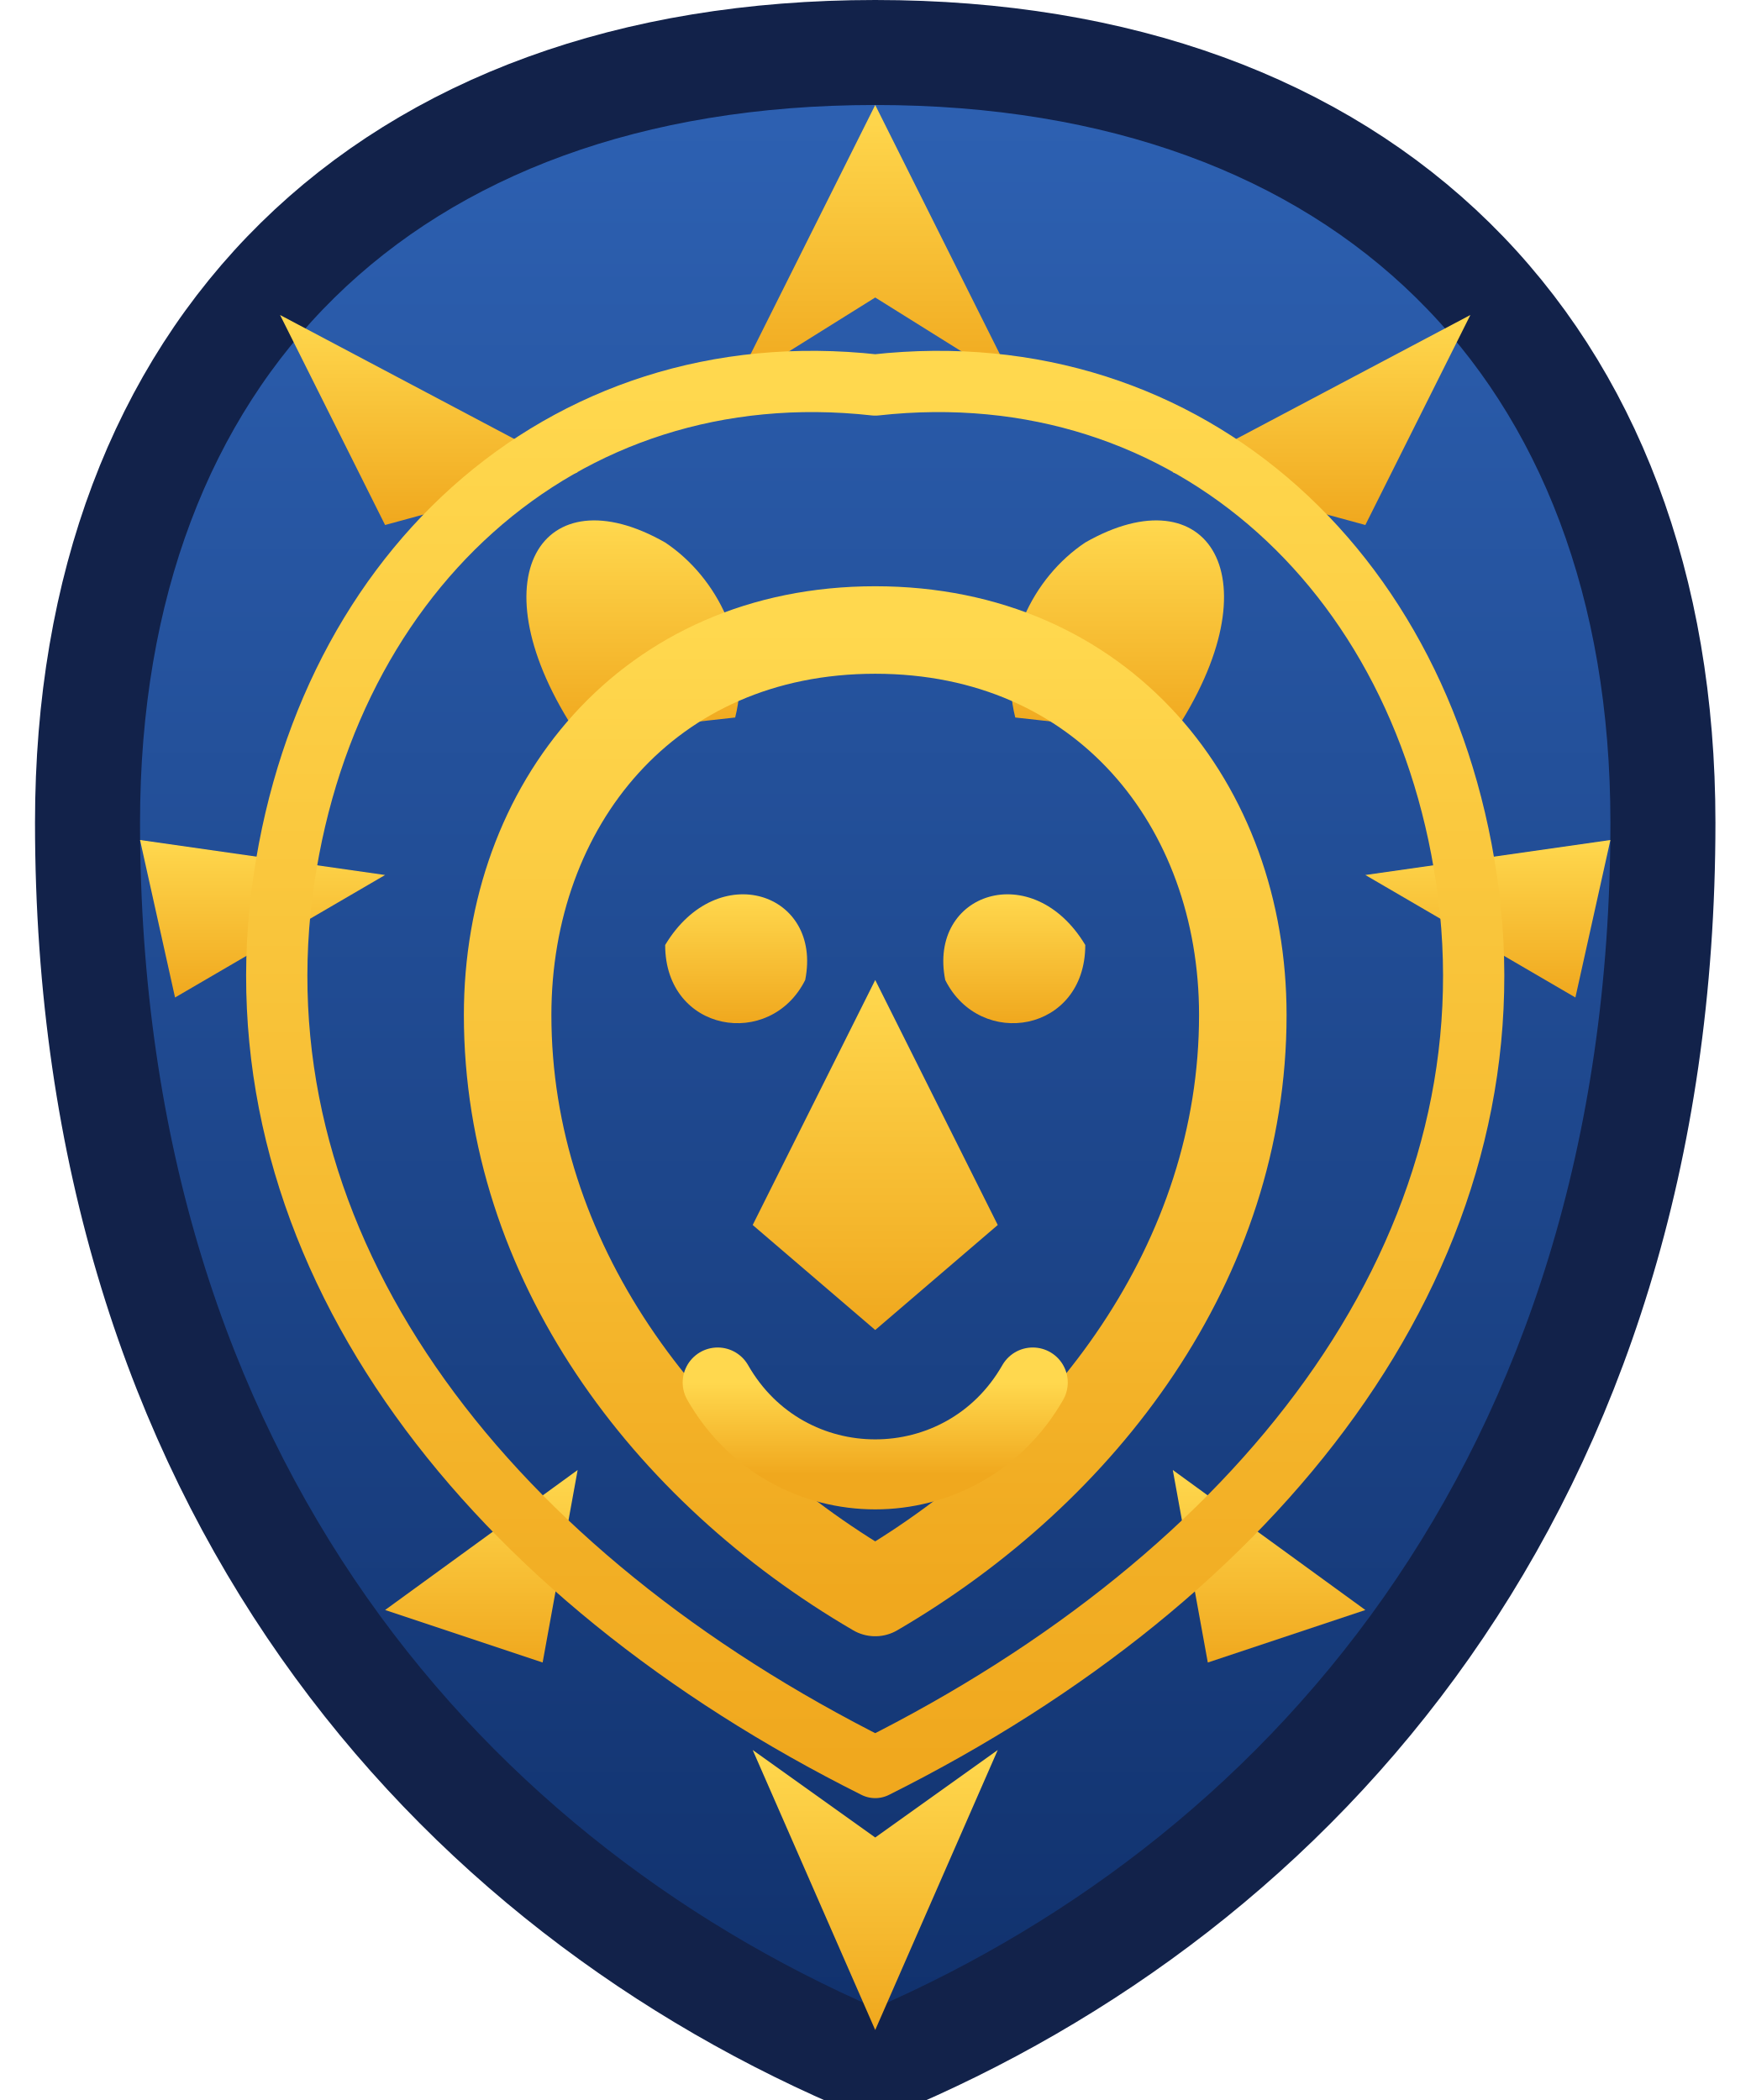
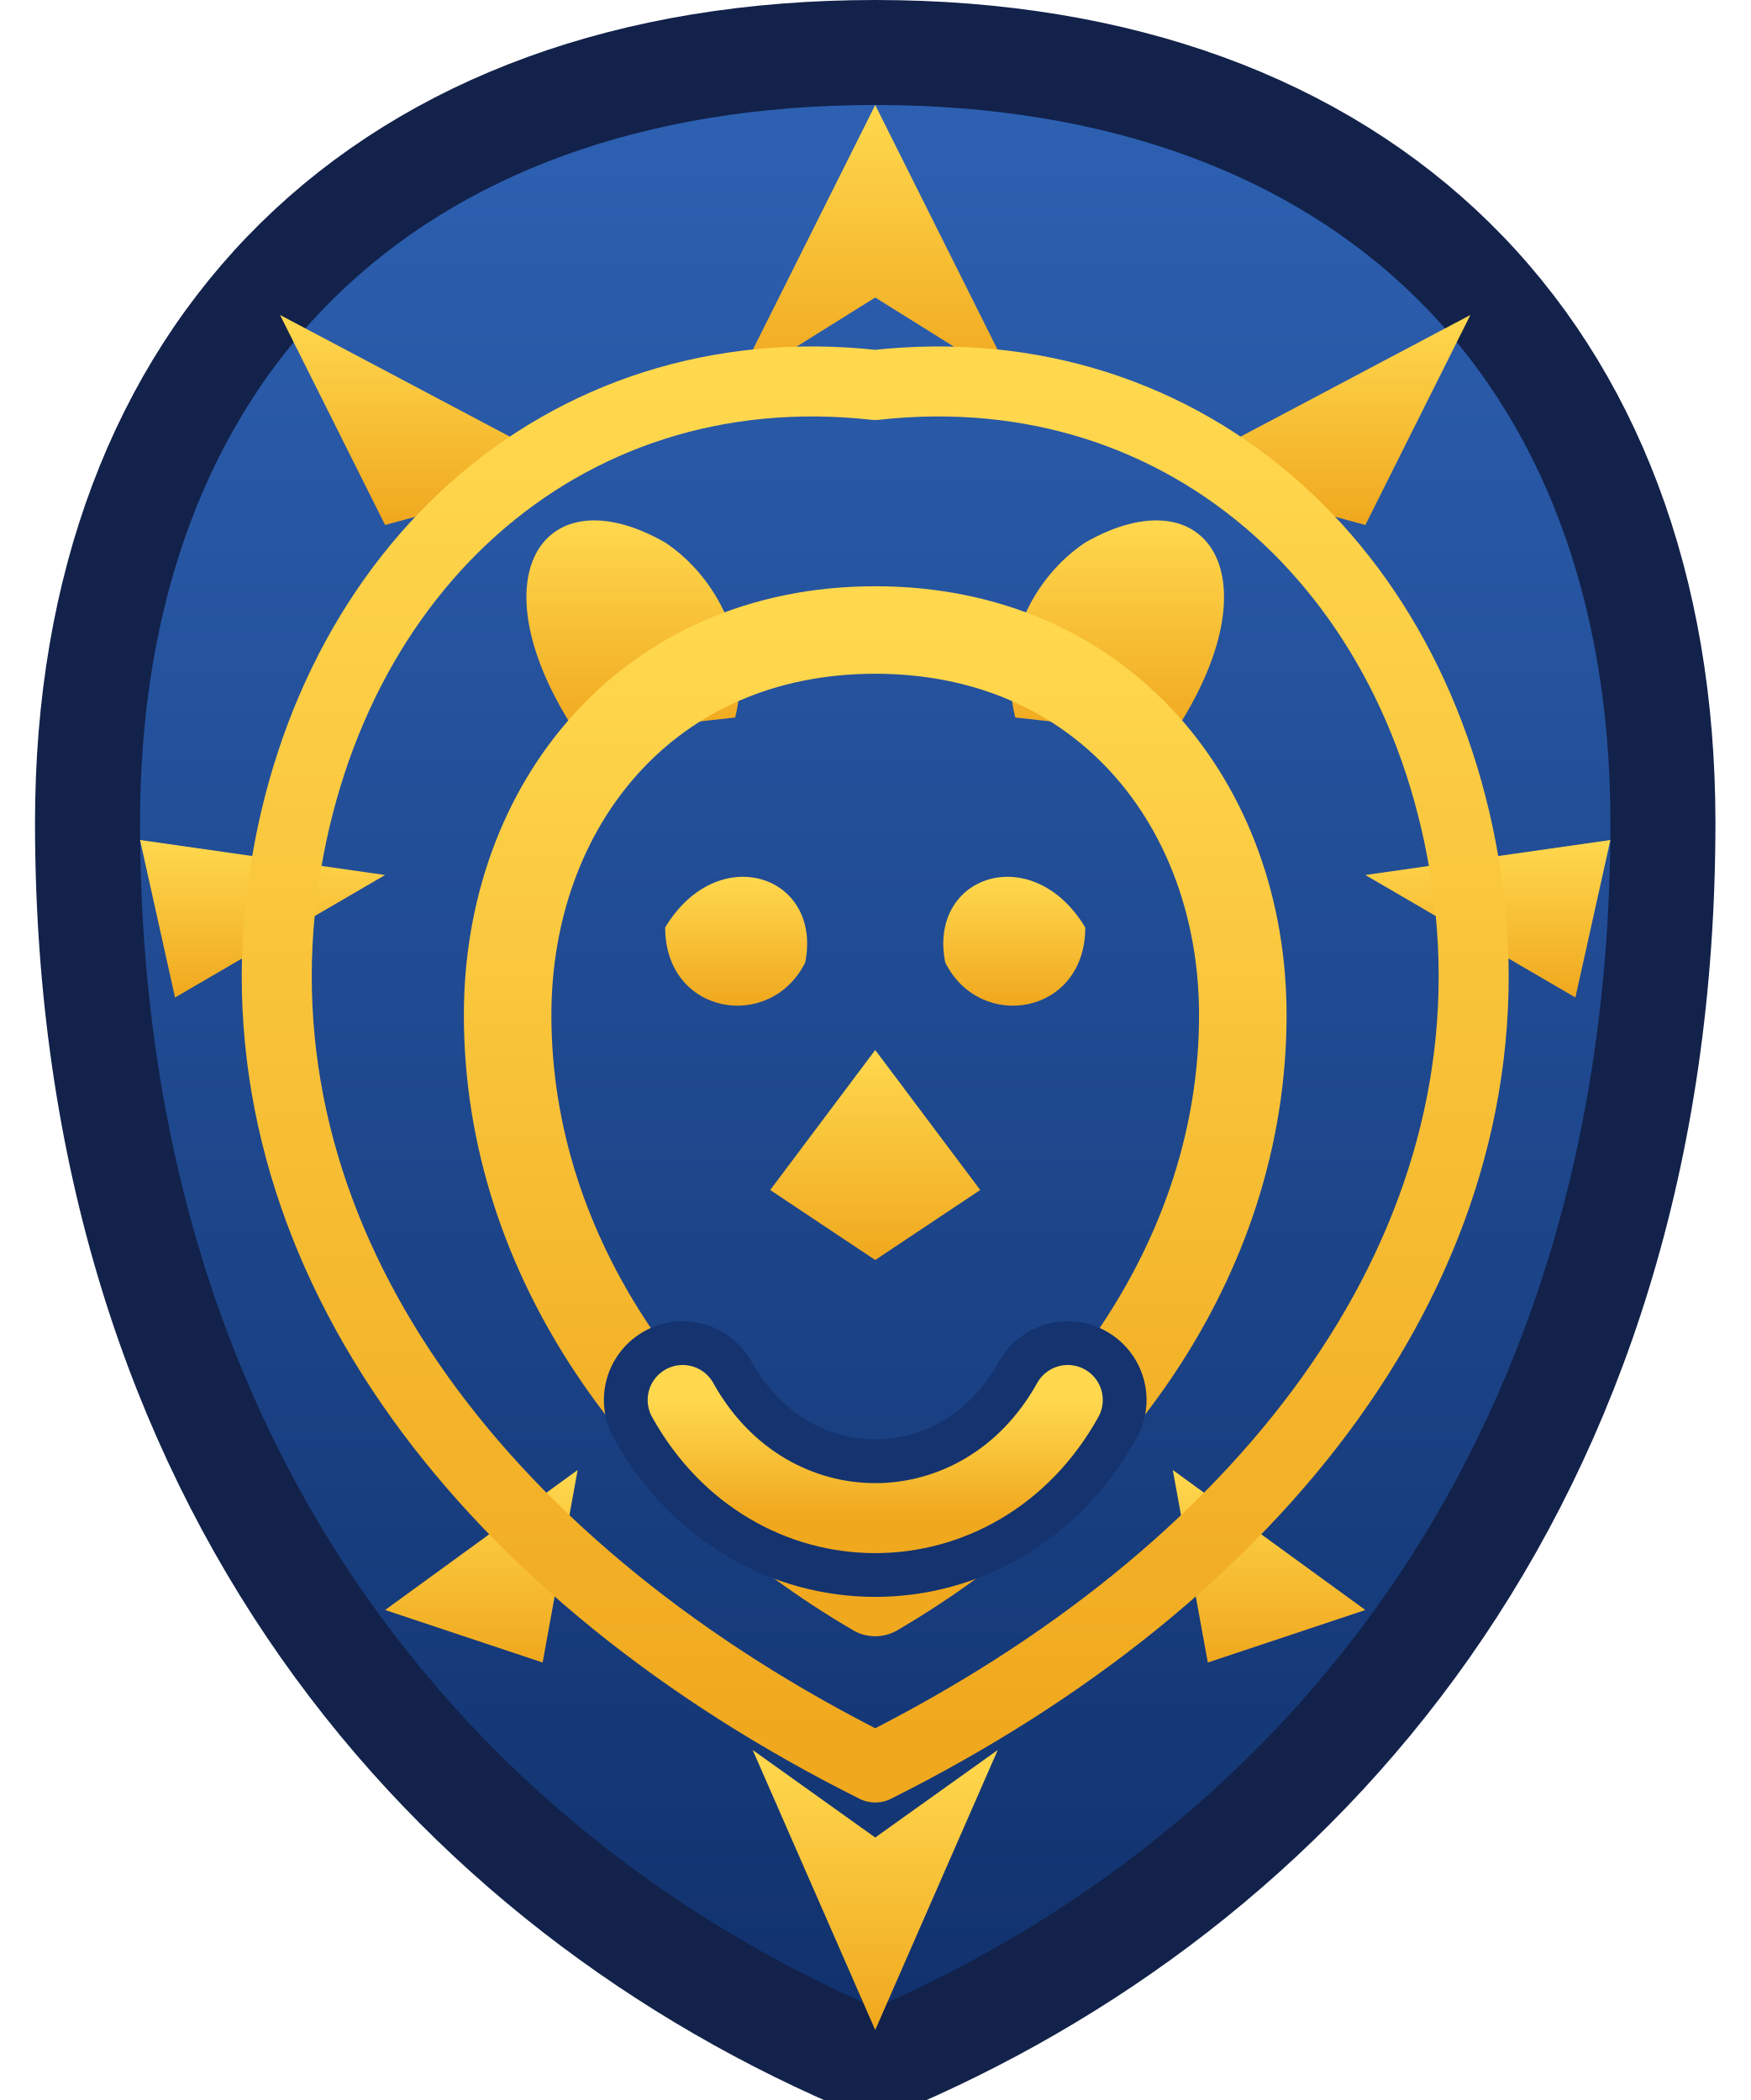
<svg xmlns="http://www.w3.org/2000/svg" viewBox="0 0 100 120" width="100" height="120">
  <defs>
    <linearGradient id="shield" x1="0.5" y1="0" x2="0.5" y2="1">
      <stop offset="0" stop-color="#2E62B4" />
      <stop offset="1" stop-color="#10306B" />
    </linearGradient>
    <linearGradient id="gold" x1="0.5" y1="0" x2="0.5" y2="1">
      <stop offset="0" stop-color="#FFD84E" />
      <stop offset="1" stop-color="#F0A81E" />
    </linearGradient>
  </defs>
  <path d="M50 3 C 78 3 95 20 95 47 C 95 85 74 108 50 118 C 26 108 5 85 5 47 C 5 20 22 3 50 3 Z" fill="url(#shield)" stroke="#12224A" stroke-width="6" stroke-linejoin="round" />
  <g fill="url(#gold)">
    <path d="M50 6 L 58 22 L 50 17 L 42 22 Z" />
    <path d="M16 18 L 33 27 L 22 30 Z" />
    <path d="M84 18 L 67 27 L 78 30 Z" />
    <path d="M8 48 L 22 50 L 10 57 Z" />
    <path d="M92 48 L 78 50 L 90 57 Z" />
    <path d="M22 92 L 33 84 L 31 95 Z" />
    <path d="M78 92 L 67 84 L 69 95 Z" />
    <path d="M50 116 L 43 100 L 50 105 L 57 100 Z" />
  </g>
-   <path d="M50 22 C 68 20 82 33 84 52 C 86 72 72 90 50 101 C 28 90 14 72 16 52 C 18 33 32 20 50 22 Z" fill="none" stroke="url(#gold)" stroke-width="3.5" stroke-linejoin="round" />
+   <path d="M50 22 C 68 20 82 33 84 52 C 86 72 72 90 50 101 C 28 90 14 72 16 52 C 18 33 32 20 50 22 Z" fill="none" stroke="url(#gold)" stroke-width="4" stroke-linejoin="round" />
  <path d="M33 42 C 27 33 31 27 38 31 C 41 33 43 37 42 41 Z" fill="url(#gold)" />
  <path d="M67 42 C 73 33 69 27 62 31 C 59 33 57 37 58 41 Z" fill="url(#gold)" />
  <path d="M50 36 C 63 36 71 46 71 58 C 71 72 62 84 50 91 C 38 84 29 72 29 58 C 29 46 37 36 50 36 Z" fill="none" stroke="url(#gold)" stroke-width="5" stroke-linejoin="round" />
-   <path d="M38 54 C 41 49 47 51 46 56 C 44 60 38 59 38 54 Z" fill="url(#gold)" />
-   <path d="M62 54 C 59 49 53 51 54 56 C 56 60 62 59 62 54 Z" fill="url(#gold)" />
-   <path d="M50 56 L 57 70 L 50 76 L 43 70 Z" fill="url(#gold)" />
-   <path d="M41 79 C 45 86 55 86 59 79" fill="none" stroke="url(#gold)" stroke-width="4" stroke-linecap="round" />
+   <path d="M38 53 C 41 48 47 50 46 55 C 44 59 38 58 38 53 Z" fill="url(#gold)" />
+   <path d="M62 53 C 59 48 53 50 54 55 C 56 59 62 58 62 53 Z" fill="url(#gold)" />
+   <path d="M50 60 L 56 68 L 50 72 L 44 68 Z" fill="url(#gold)" />
+   <path d="M39 80 C 44 89 56 89 61 80" fill="none" stroke="#14336F" stroke-width="9" stroke-linecap="round" />
+   <path d="M39 80 C 44 89 56 89 61 80" fill="none" stroke="url(#gold)" stroke-width="4" stroke-linecap="round" />
</svg>
